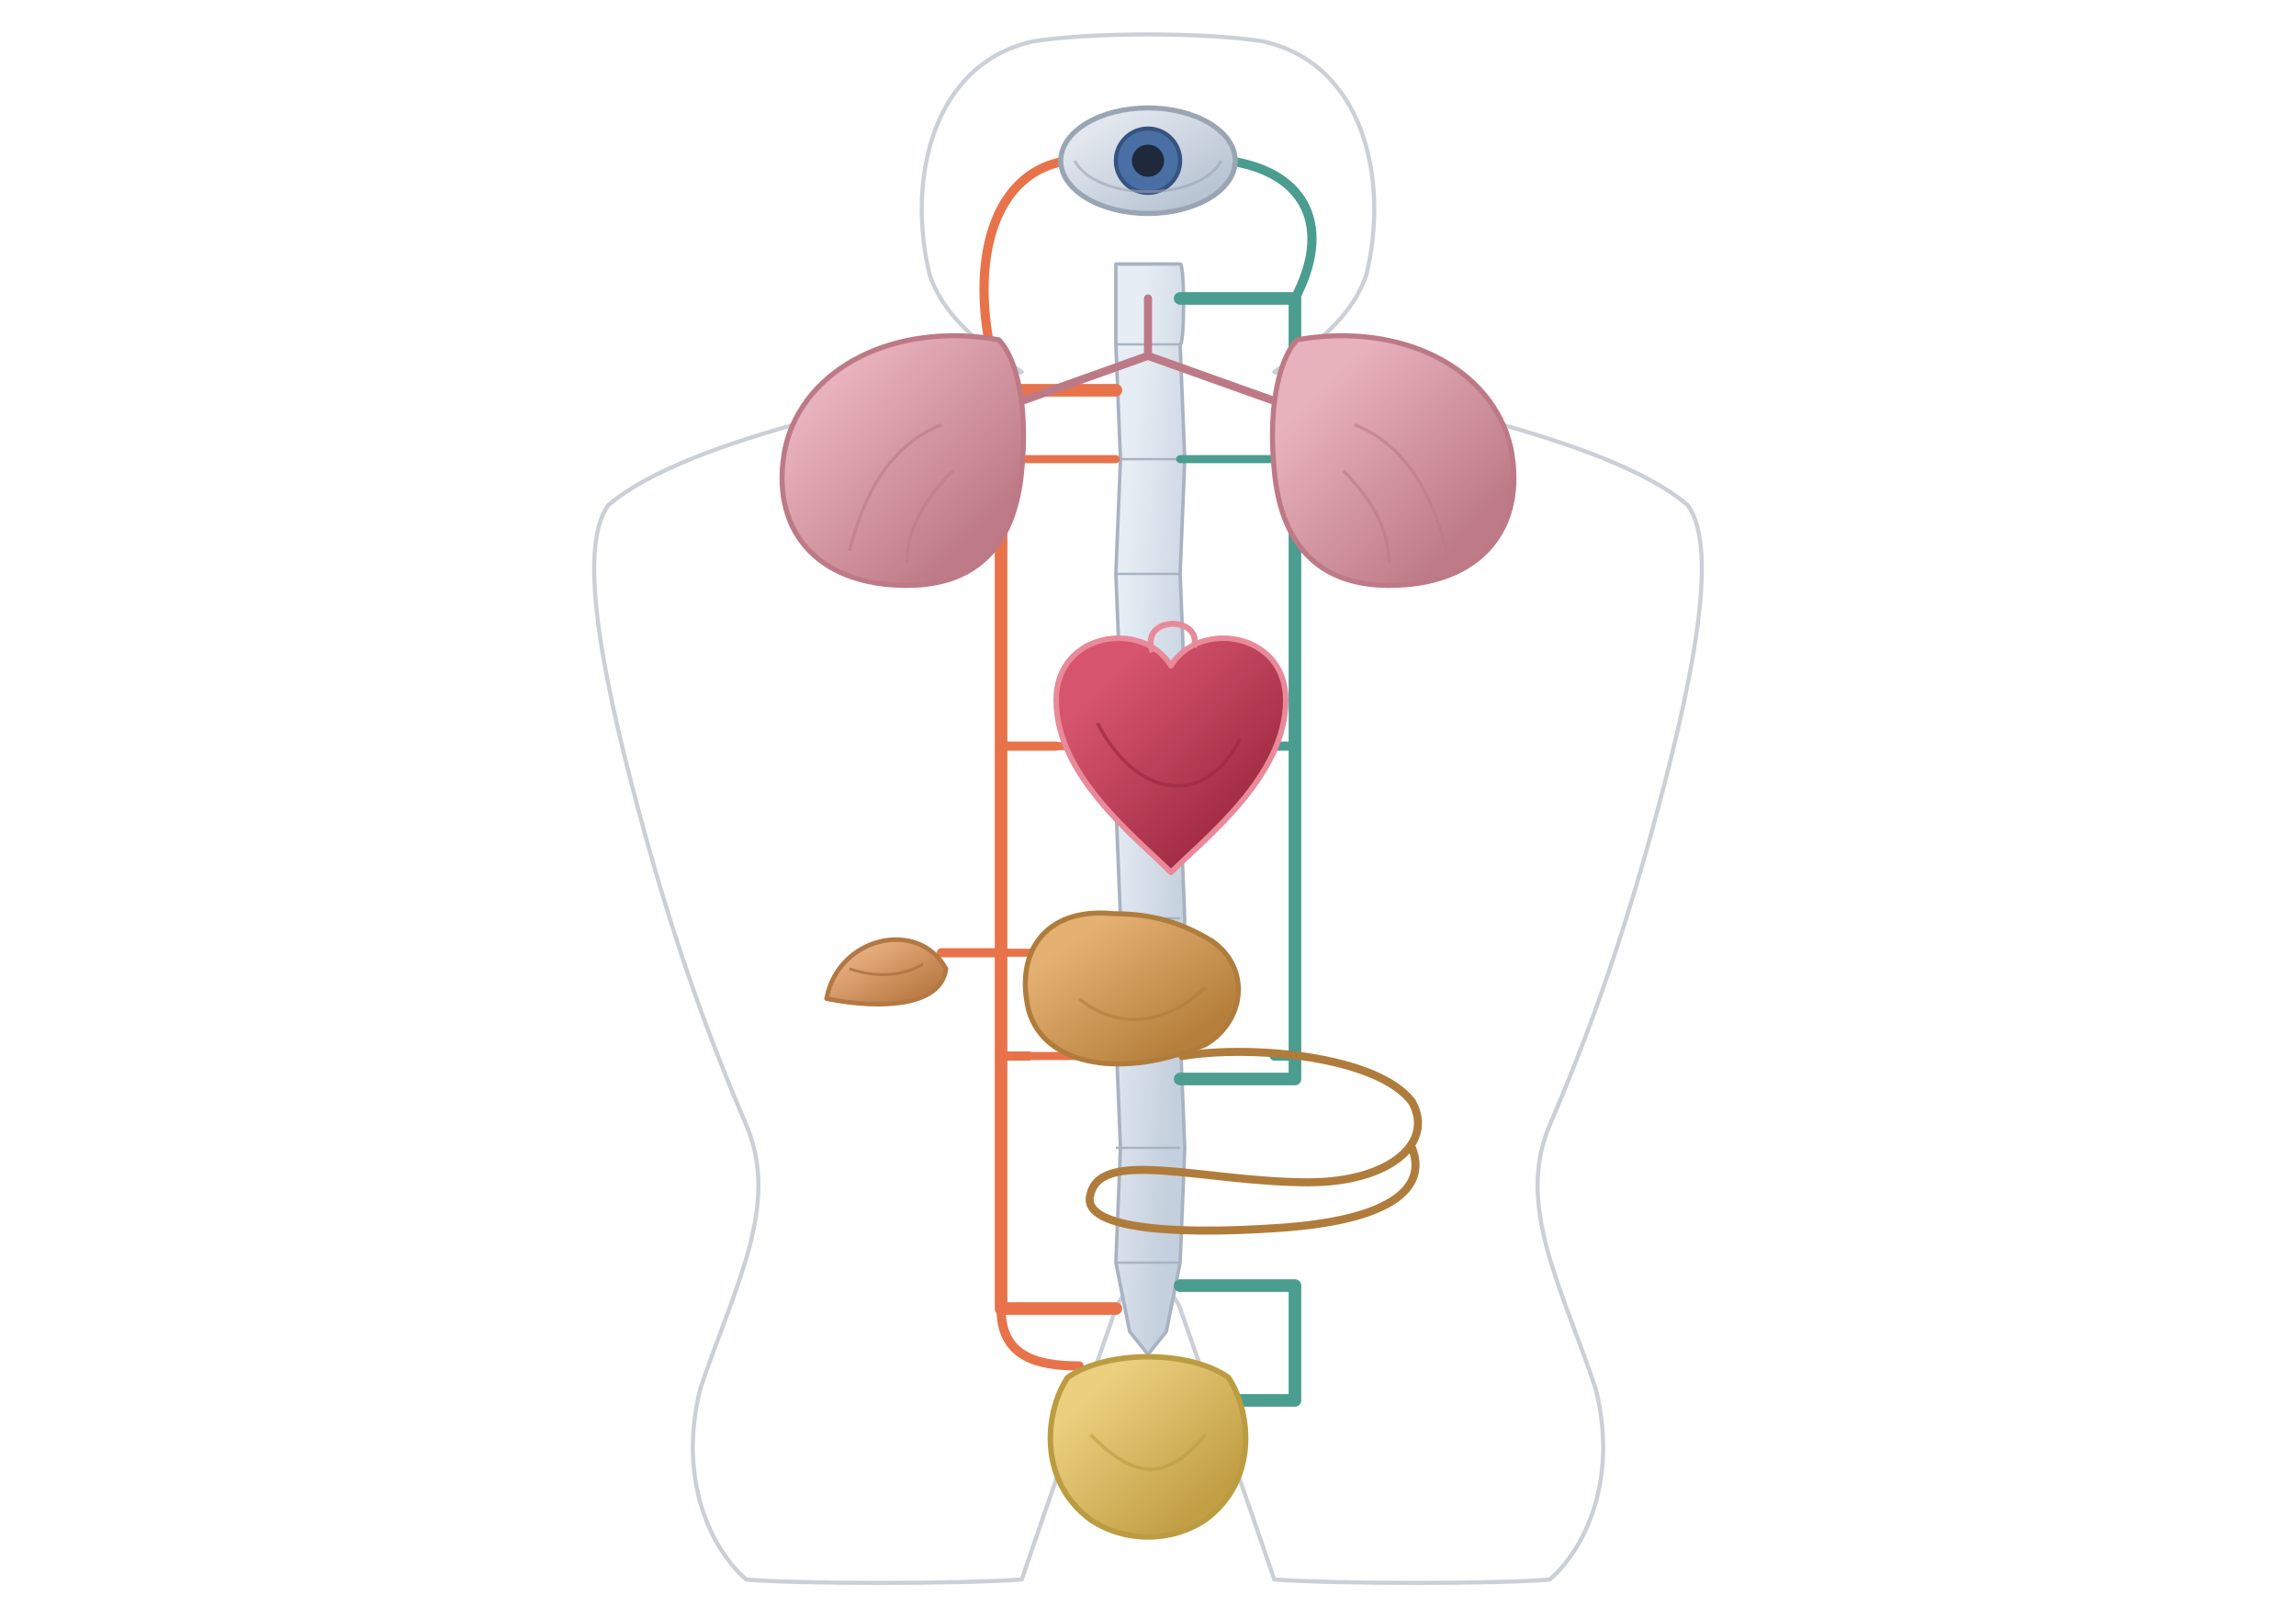
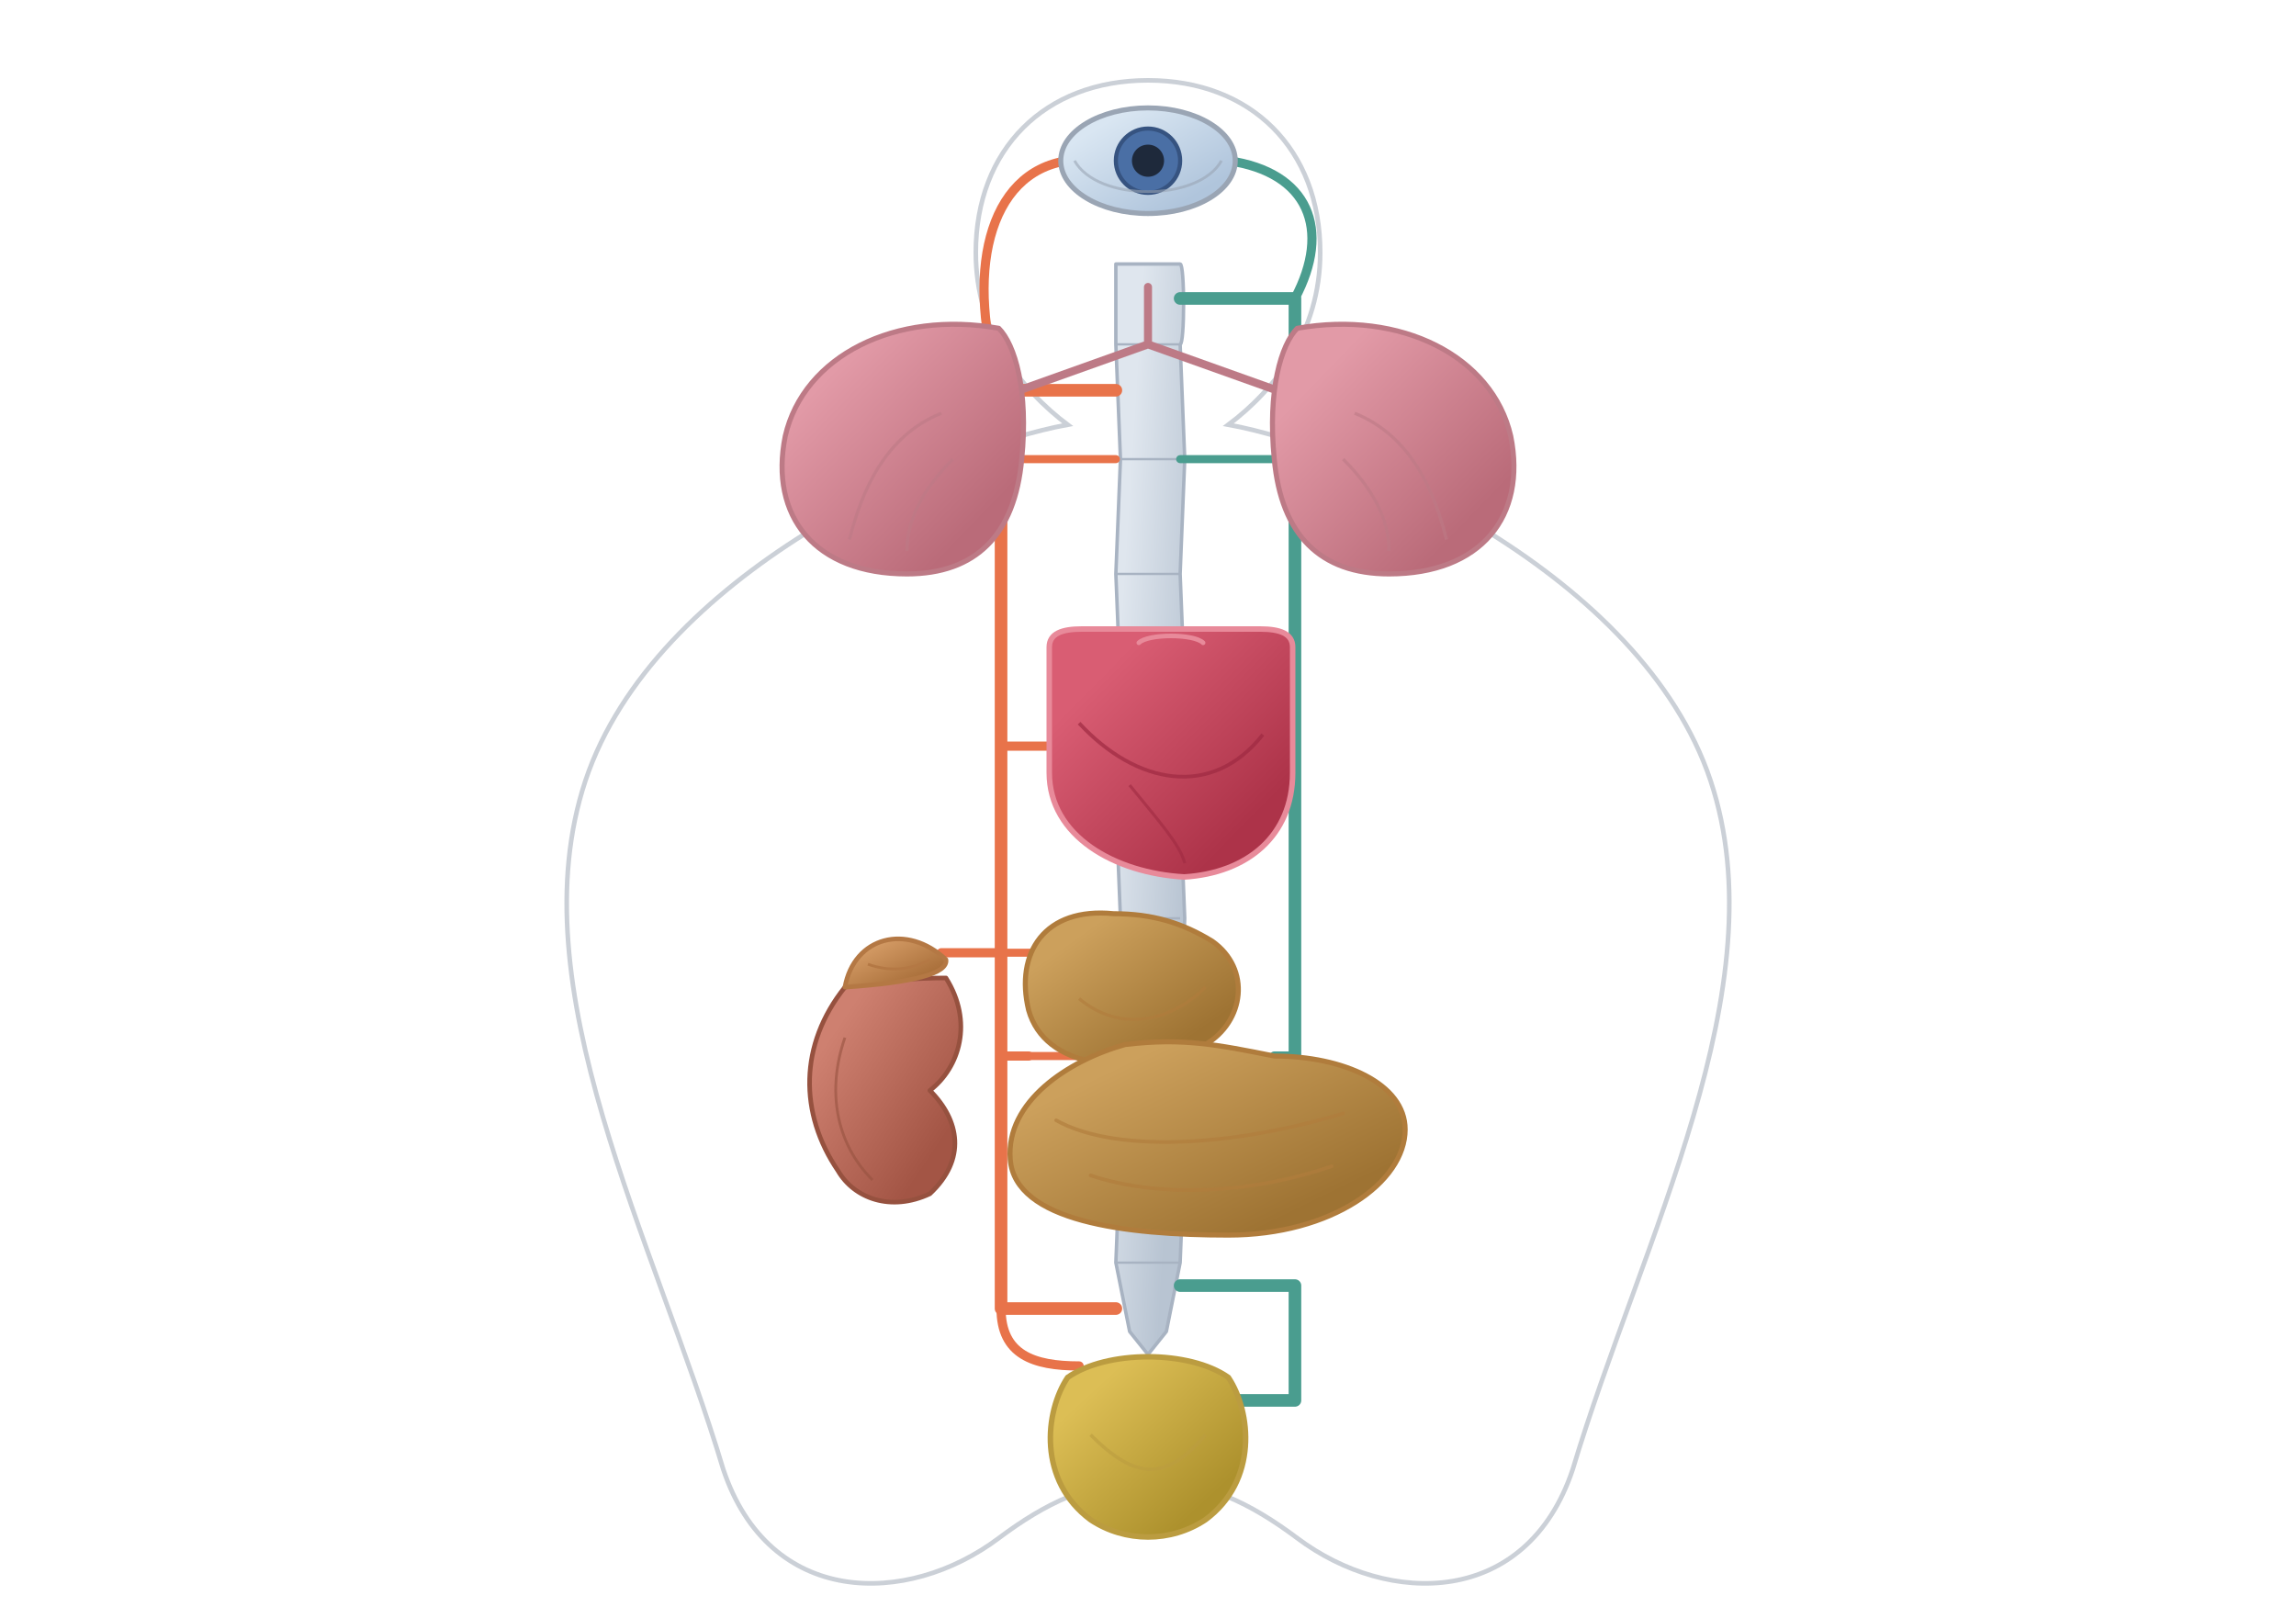
<svg xmlns="http://www.w3.org/2000/svg" viewBox="0 0 1000 700" width="1000" height="700">
  <defs>
    <linearGradient id="autoSpine" x1="20%" y1="20%" x2="80%" y2="80%">
-       <stop offset="0%" stop-color="#e6edf4" />
-       <stop offset="100%" stop-color="#c5d0de" />
+       <stop offset="0%" stop-color="#dfe6ee" />
+       <stop offset="100%" stop-color="#b8c4d2" />
    </linearGradient>
    <linearGradient id="autoEye" x1="20%" y1="20%" x2="80%" y2="80%">
-       <stop offset="0%" stop-color="#e2e7ee" />
-       <stop offset="100%" stop-color="#bac5d4" />
+       <stop offset="0%" stop-color="#d9e6f2" />
+       <stop offset="100%" stop-color="#b0c5dc" />
    </linearGradient>
    <linearGradient id="autoLung" x1="20%" y1="20%" x2="80%" y2="80%">
-       <stop offset="0%" stop-color="#e8b2bc" />
-       <stop offset="100%" stop-color="#be7b87" />
+       <stop offset="0%" stop-color="#e29aa7" />
+       <stop offset="100%" stop-color="#ba6b79" />
    </linearGradient>
    <linearGradient id="autoHeart" x1="20%" y1="20%" x2="80%" y2="80%">
-       <stop offset="0%" stop-color="#d7546e" />
-       <stop offset="100%" stop-color="#9e2a41" />
+       <stop offset="0%" stop-color="#d95d73" />
+       <stop offset="100%" stop-color="#ad3349" />
    </linearGradient>
    <linearGradient id="autoAdrenal" x1="20%" y1="20%" x2="80%" y2="80%">
-       <stop offset="0%" stop-color="#e9b080" />
-       <stop offset="100%" stop-color="#bc7e48" />
+       <stop offset="0%" stop-color="#d49b65" />
+       <stop offset="100%" stop-color="#a86e39" />
+     </linearGradient>
+     <linearGradient id="autoKidney" x1="20%" y1="20%" x2="80%" y2="80%">
+       <stop offset="0%" stop-color="#ce8070" />
+       <stop offset="100%" stop-color="#a35545" />
    </linearGradient>
    <linearGradient id="autoGut" x1="20%" y1="20%" x2="80%" y2="80%">
-       <stop offset="0%" stop-color="#e5b172" />
-       <stop offset="100%" stop-color="#b67f3c" />
+       <stop offset="0%" stop-color="#cca05c" />
+       <stop offset="100%" stop-color="#9e7333" />
    </linearGradient>
    <linearGradient id="autoBladder" x1="20%" y1="20%" x2="80%" y2="80%">
-       <stop offset="0%" stop-color="#ecd080" />
-       <stop offset="100%" stop-color="#c29f45" />
+       <stop offset="0%" stop-color="#dcbe55" />
+       <stop offset="100%" stop-color="#ad912d" />
    </linearGradient>
  </defs>
-   <path id="bodyOutline" d="     M 450 18     C 475 14, 525 14, 550 18     C 595 28, 605 80, 595 120     C 588 140, 570 152, 555 162     C 600 172, 700 190, 735 220     C 750 240, 735 305, 720 360     C 705 415, 690 455, 675 490     C 660 525, 680 560, 695 605     C 705 645, 690 675, 675 688     C 655 690, 580 690, 555 688     C 542 650, 528 610, 514 570     C 508 555, 492 555, 486 570     C 472 610, 458 650, 445 688     C 420 690, 345 690, 325 688     C 310 675, 295 645, 305 605     C 320 560, 340 525, 325 490     C 310 455, 295 415, 280 360     C 265 305, 250 240, 265 220     C 300 190, 400 172, 445 162     C 430 152, 412 140, 405 120     C 395 80, 405 28, 450 18 Z" fill="none" stroke="#5b6a80" stroke-width="1.8" stroke-opacity="0.32" stroke-linejoin="round" stroke-linecap="round" />
+   <path id="bodyOutline" d="     M 500 35     C 545 35, 575 65, 575 110     C 575 145, 555 170, 535 185     C 590 195, 715 250, 745 340     C 775 430, 715 540, 685 640     C 665 700, 605 700, 565 670     C 545 655, 525 645, 500 645     C 475 645, 455 655, 435 670     C 395 700, 335 700, 315 640     C 285 540, 225 430, 255 340     C 285 250, 410 195, 465 185     C 445 170, 425 145, 425 110     C 425 65, 455 35, 500 35 Z" fill="none" stroke="#5b6a80" stroke-width="2.0" stroke-opacity="0.32" />
  <g id="spine">
    <path d="       M 486 115 L 514 115       C 516 115, 516 150, 514 150       L 516 200 L 514 250 L 516 300 L 514 350 L 516 400 L 514 450 L 516 500 L 514 550       L 508 580 L 500 590 L 492 580       L 486 550 L 488 500 L 486 450 L 488 400 L 486 350 L 488 300 L 486 250 L 488 200       L 486 150 Z" fill="url(#autoSpine)" stroke="#a8b3c2" stroke-width="1.5" stroke-linejoin="round" />
    <line x1="486" y1="150" x2="514" y2="150" stroke="#a8b3c2" stroke-width="1" />
    <line x1="486" y1="200" x2="514" y2="200" stroke="#a8b3c2" stroke-width="1" />
    <line x1="486" y1="250" x2="514" y2="250" stroke="#a8b3c2" stroke-width="1" />
    <line x1="486" y1="300" x2="514" y2="300" stroke="#a8b3c2" stroke-width="1" />
    <line x1="486" y1="350" x2="514" y2="350" stroke="#a8b3c2" stroke-width="1" />
    <line x1="486" y1="400" x2="514" y2="400" stroke="#a8b3c2" stroke-width="1" />
    <line x1="486" y1="450" x2="514" y2="450" stroke="#a8b3c2" stroke-width="1" />
    <line x1="486" y1="500" x2="514" y2="500" stroke="#a8b3c2" stroke-width="1" />
    <line x1="486" y1="550" x2="514" y2="550" stroke="#a8b3c2" stroke-width="1" />
  </g>
  <g id="sympathetic" fill="none" stroke="#e8734a" stroke-linecap="round" stroke-linejoin="round">
    <path d="M 486 170 L 436 170 L 436 570 L 486 570" stroke-width="5.5" />
    <path d="M 486 200 L 436 200" stroke-width="3.5" />
    <path d="M 486 325 L 436 325" stroke-width="3.5" />
    <path d="M 486 415 L 436 415" stroke-width="3.5" />
    <path d="M 486 460 L 436 460" stroke-width="3.5" />
    <path id="symToEye" d="M 436 170 C 420 120, 430 75, 465 70" stroke-width="4.0" />
    <path id="symToLung" d="M 436 200 L 420 200" stroke-width="4.0" />
    <path id="symToHeart" d="M 436 325 L 460 325" stroke-width="4.0" />
    <path id="symToAdrenal" d="M 436 415 L 410 415" stroke-width="4.0" />
    <path id="symToGut" d="M 436 460 L 448 460" stroke-width="4.0" />
    <path id="symToBladder" d="M 436 570 C 436 590, 450 595, 470 595" stroke-width="4.0" />
  </g>
  <g id="parasympathetic" fill="none" stroke="#4a9d8f" stroke-linecap="round" stroke-linejoin="round">
    <path d="M 514 130 L 564 130 L 564 470 L 514 470" stroke-width="5.5" />
    <path d="M 514 560 L 564 560 L 564 610 L 530 610" stroke-width="5.5" />
    <path d="M 514 200 L 564 200" stroke-width="3.5" />
    <path d="M 514 325 L 564 325" stroke-width="3.5" />
    <path id="paraToEye" d="M 564 130 C 580 100, 570 75, 535 70" stroke-width="4.0" />
    <path id="paraToLung" d="M 564 200 L 580 200" stroke-width="4.0" />
    <path id="paraToHeart" d="M 564 325 L 555 325" stroke-width="4.0" />
    <path id="paraToGut" d="M 564 460 L 555 460" stroke-width="4.0" />
    <path id="paraToBladder" d="M 564 610 L 525 610" stroke-width="4.0" />
  </g>
  <g id="organEye">
    <ellipse cx="500" cy="70" rx="38" ry="23" fill="url(#autoEye)" stroke="#9aa5b4" stroke-width="2.2" />
    <circle cx="500" cy="70" r="14" fill="#4a6fa5" stroke="#365380" stroke-width="1.8" />
    <circle cx="500" cy="70" r="7" fill="#1e293b" />
    <path d="M 468 70 C 478 88, 522 88, 532 70" fill="none" stroke="#9aa5b4" stroke-width="1.2" opacity="0.6" />
  </g>
  <g id="organLung">
-     <path d="M 500 130 L 500 155 M 500 155 L 430 180 M 500 155 L 570 180" fill="none" stroke="#bd7a86" stroke-width="3.5" stroke-linecap="round" />
-     <path d="       M 435 148       C 390 140, 350 160, 342 195       C 335 230, 355 255, 395 255       C 425 255, 442 238, 445 205       C 448 175, 442 155, 435 148 Z" fill="url(#autoLung)" stroke="#bd7a86" stroke-width="2.2" stroke-linejoin="round" />
-     <path d="       M 565 148       C 610 140, 650 160, 658 195       C 665 230, 645 255, 605 255       C 575 255, 558 238, 555 205       C 552 175, 558 155, 565 148 Z" fill="url(#autoLung)" stroke="#bd7a86" stroke-width="2.2" stroke-linejoin="round" />
-     <path d="M 410 185 C 385 195, 375 220, 370 240 M 415 205 Q 395 225 395 245" fill="none" stroke="#bd7a86" stroke-width="1.4" opacity="0.6" />
-     <path d="M 590 185 C 615 195, 625 220, 630 240 M 585 205 Q 605 225 605 245" fill="none" stroke="#bd7a86" stroke-width="1.4" opacity="0.6" />
+     <path d="M 500 125 L 500 150 M 500 150 L 430 175 M 500 150 L 570 175" fill="none" stroke="#bd7a86" stroke-width="3.5" stroke-linecap="round" />
+     <path d="       M 435 143       C 390 135, 350 155, 342 190       C 335 225, 355 250, 395 250       C 425 250, 442 233, 445 200       C 448 170, 442 150, 435 143 Z" fill="url(#autoLung)" stroke="#bd7a86" stroke-width="2.2" stroke-linejoin="round" />
+     <path d="       M 565 143       C 610 135, 650 155, 658 190       C 665 225, 645 250, 605 250       C 575 250, 558 233, 555 200       C 552 170, 558 150, 565 143 Z" fill="url(#autoLung)" stroke="#bd7a86" stroke-width="2.2" stroke-linejoin="round" />
+     <path d="M 410 180 C 385 190, 375 215, 370 235 M 415 200 Q 395 220 395 240" fill="none" stroke="#bd7a86" stroke-width="1.4" opacity="0.6" />
+     <path d="M 590 180 C 615 190, 625 215, 630 235 M 585 200 Q 605 220 605 240" fill="none" stroke="#bd7a86" stroke-width="1.4" opacity="0.6" />
  </g>
  <g id="organHeart">
-     <path d="       M 510 290       C 498 270, 460 275, 460 305       C 460 338, 495 365, 510 380       C 525 365, 560 338, 560 305       C 560 275, 522 270, 510 290 Z" fill="url(#autoHeart)" stroke="#e88a9a" stroke-width="2.4" stroke-linejoin="round" />
-     <path d="M 502 284 C 496 268, 524 268, 520 282" fill="none" stroke="#e88a9a" stroke-width="2.6" />
-     <path d="M 478 315 C 495 348, 525 352, 540 322" fill="none" stroke="#9e2a41" stroke-width="1.5" opacity="0.7" />
+     <path d="M 457.0 281.9 C 457.0 276.0, 462.5 274.0, 471.1 274.0 L 548.9 274.0 C 557.5 274.0, 563.0 276.0, 563.0 281.9 L 563.0 336.6 C 563.0 364.2, 543.1 380.3, 515.8 382.0 C 485.5 380.3, 457.0 364.2, 457.0 336.6 Z" fill="url(#autoHeart)" stroke="#e88a9a" stroke-width="2.4" stroke-linejoin="round" />
+     <path d="M 496 280 C 500 276, 520 276, 524 280" fill="none" stroke="#e88a9a" stroke-width="2.0" stroke-linecap="round" />
+     <path d="M 470 315 C 495 342, 528 348, 550 320" fill="none" stroke="#9e2a41" stroke-width="1.6" opacity="0.7" />
+     <path d="M 492 342 C 505 358, 514 368, 516 376" fill="none" stroke="#9e2a41" stroke-width="1.3" opacity="0.6" />
+   </g>
+   <g id="organKidney">
+     <path d="       M 368 430       C 382 427, 400 426, 412 426       C 424 445, 418 465, 405 475       C 418 488, 421 505, 405 520       C 388 528, 372 522, 365 510       C 348 485, 348 455, 368 430 Z" fill="url(#autoKidney)" stroke="#96513f" stroke-width="2.0" stroke-linejoin="round" />
+     <path d="M 368 452 C 360 475, 364 498, 380 514" fill="none" stroke="#96513f" stroke-width="1.2" opacity="0.6" />
  </g>
  <g id="organAdrenal">
-     <path d="       M 360 435       C 365 408, 400 400, 412 422       C 410 438, 385 440, 360 435 Z" fill="url(#autoAdrenal)" stroke="#b47844" stroke-width="2.0" stroke-linejoin="round" />
-     <path d="M 370 422 Q 388 428 402 420" fill="none" stroke="#b47844" stroke-width="1.2" />
+     <path d="       M 368 430       C 372 408, 395 402, 412 418       C 413 424, 398 428, 368 430 Z" fill="url(#autoAdrenal)" stroke="#b47844" stroke-width="2.0" stroke-linejoin="round" />
+     <path d="M 378 420 Q 392 425 405 418" fill="none" stroke="#b47844" stroke-width="1.2" />
  </g>
  <g id="organGut">
-     <path d="       M 485 398       C 455 395, 442 415, 448 440       C 455 465, 490 470, 525 455       C 542 445, 545 422, 528 410       C 515 402, 502 398, 485 398 Z" fill="url(#autoGut)" stroke="#b07c3c" stroke-width="2.2" stroke-linejoin="round" />
-     <path d="       M 515 460       C 545 455, 600 460, 615 480       C 625 498, 605 515, 570 515       C 525 515, 480 500, 475 520       C 470 535, 510 538, 555 535       C 605 532, 622 518, 615 500" fill="none" stroke="#b07c3c" stroke-width="3.5" stroke-linecap="round" stroke-linejoin="round" />
+     <path id="stomachPart" d="       M 485 398       C 455 395, 442 415, 448 440       C 455 465, 490 470, 525 455       C 542 445, 545 422, 528 410       C 515 402, 502 398, 485 398 Z" fill="url(#autoGut)" stroke="#b07c3c" stroke-width="2.2" stroke-linejoin="round" />
+     <path id="intestinePart" d="       M 490 455       C 515 452, 530 455, 555 460       C 585 460, 612 472, 612 492       C 612 515, 580 538, 535 538       C 490 538, 442 532, 440 505       C 438 480, 465 462, 490 455 Z" fill="url(#autoGut)" stroke="#b07c3c" stroke-width="2.2" stroke-linejoin="round" />
+     <path d="M 460 488 C 485 502, 535 500, 585 485" fill="none" stroke="#b07c3c" stroke-width="1.6" stroke-linecap="round" opacity="0.65" />
+     <path d="M 475 512 C 505 522, 545 520, 580 508" fill="none" stroke="#b07c3c" stroke-width="1.6" stroke-linecap="round" opacity="0.65" />
    <path d="M 470 435 C 488 450, 510 445, 525 430" fill="none" stroke="#b07c3c" stroke-width="1.4" opacity="0.6" />
  </g>
  <g id="organBladder">
    <path d="       M 465 600       C 455 615, 452 645, 475 662       C 490 672, 510 672, 525 662       C 548 645, 545 615, 535 600       C 518 588, 482 588, 465 600 Z" fill="url(#autoBladder)" stroke="#bb9c40" stroke-width="2.4" stroke-linejoin="round" />
    <path d="M 475 625 C 495 645, 508 645, 525 625" fill="none" stroke="#bb9c40" stroke-width="1.5" opacity="0.6" />
  </g>
</svg>
